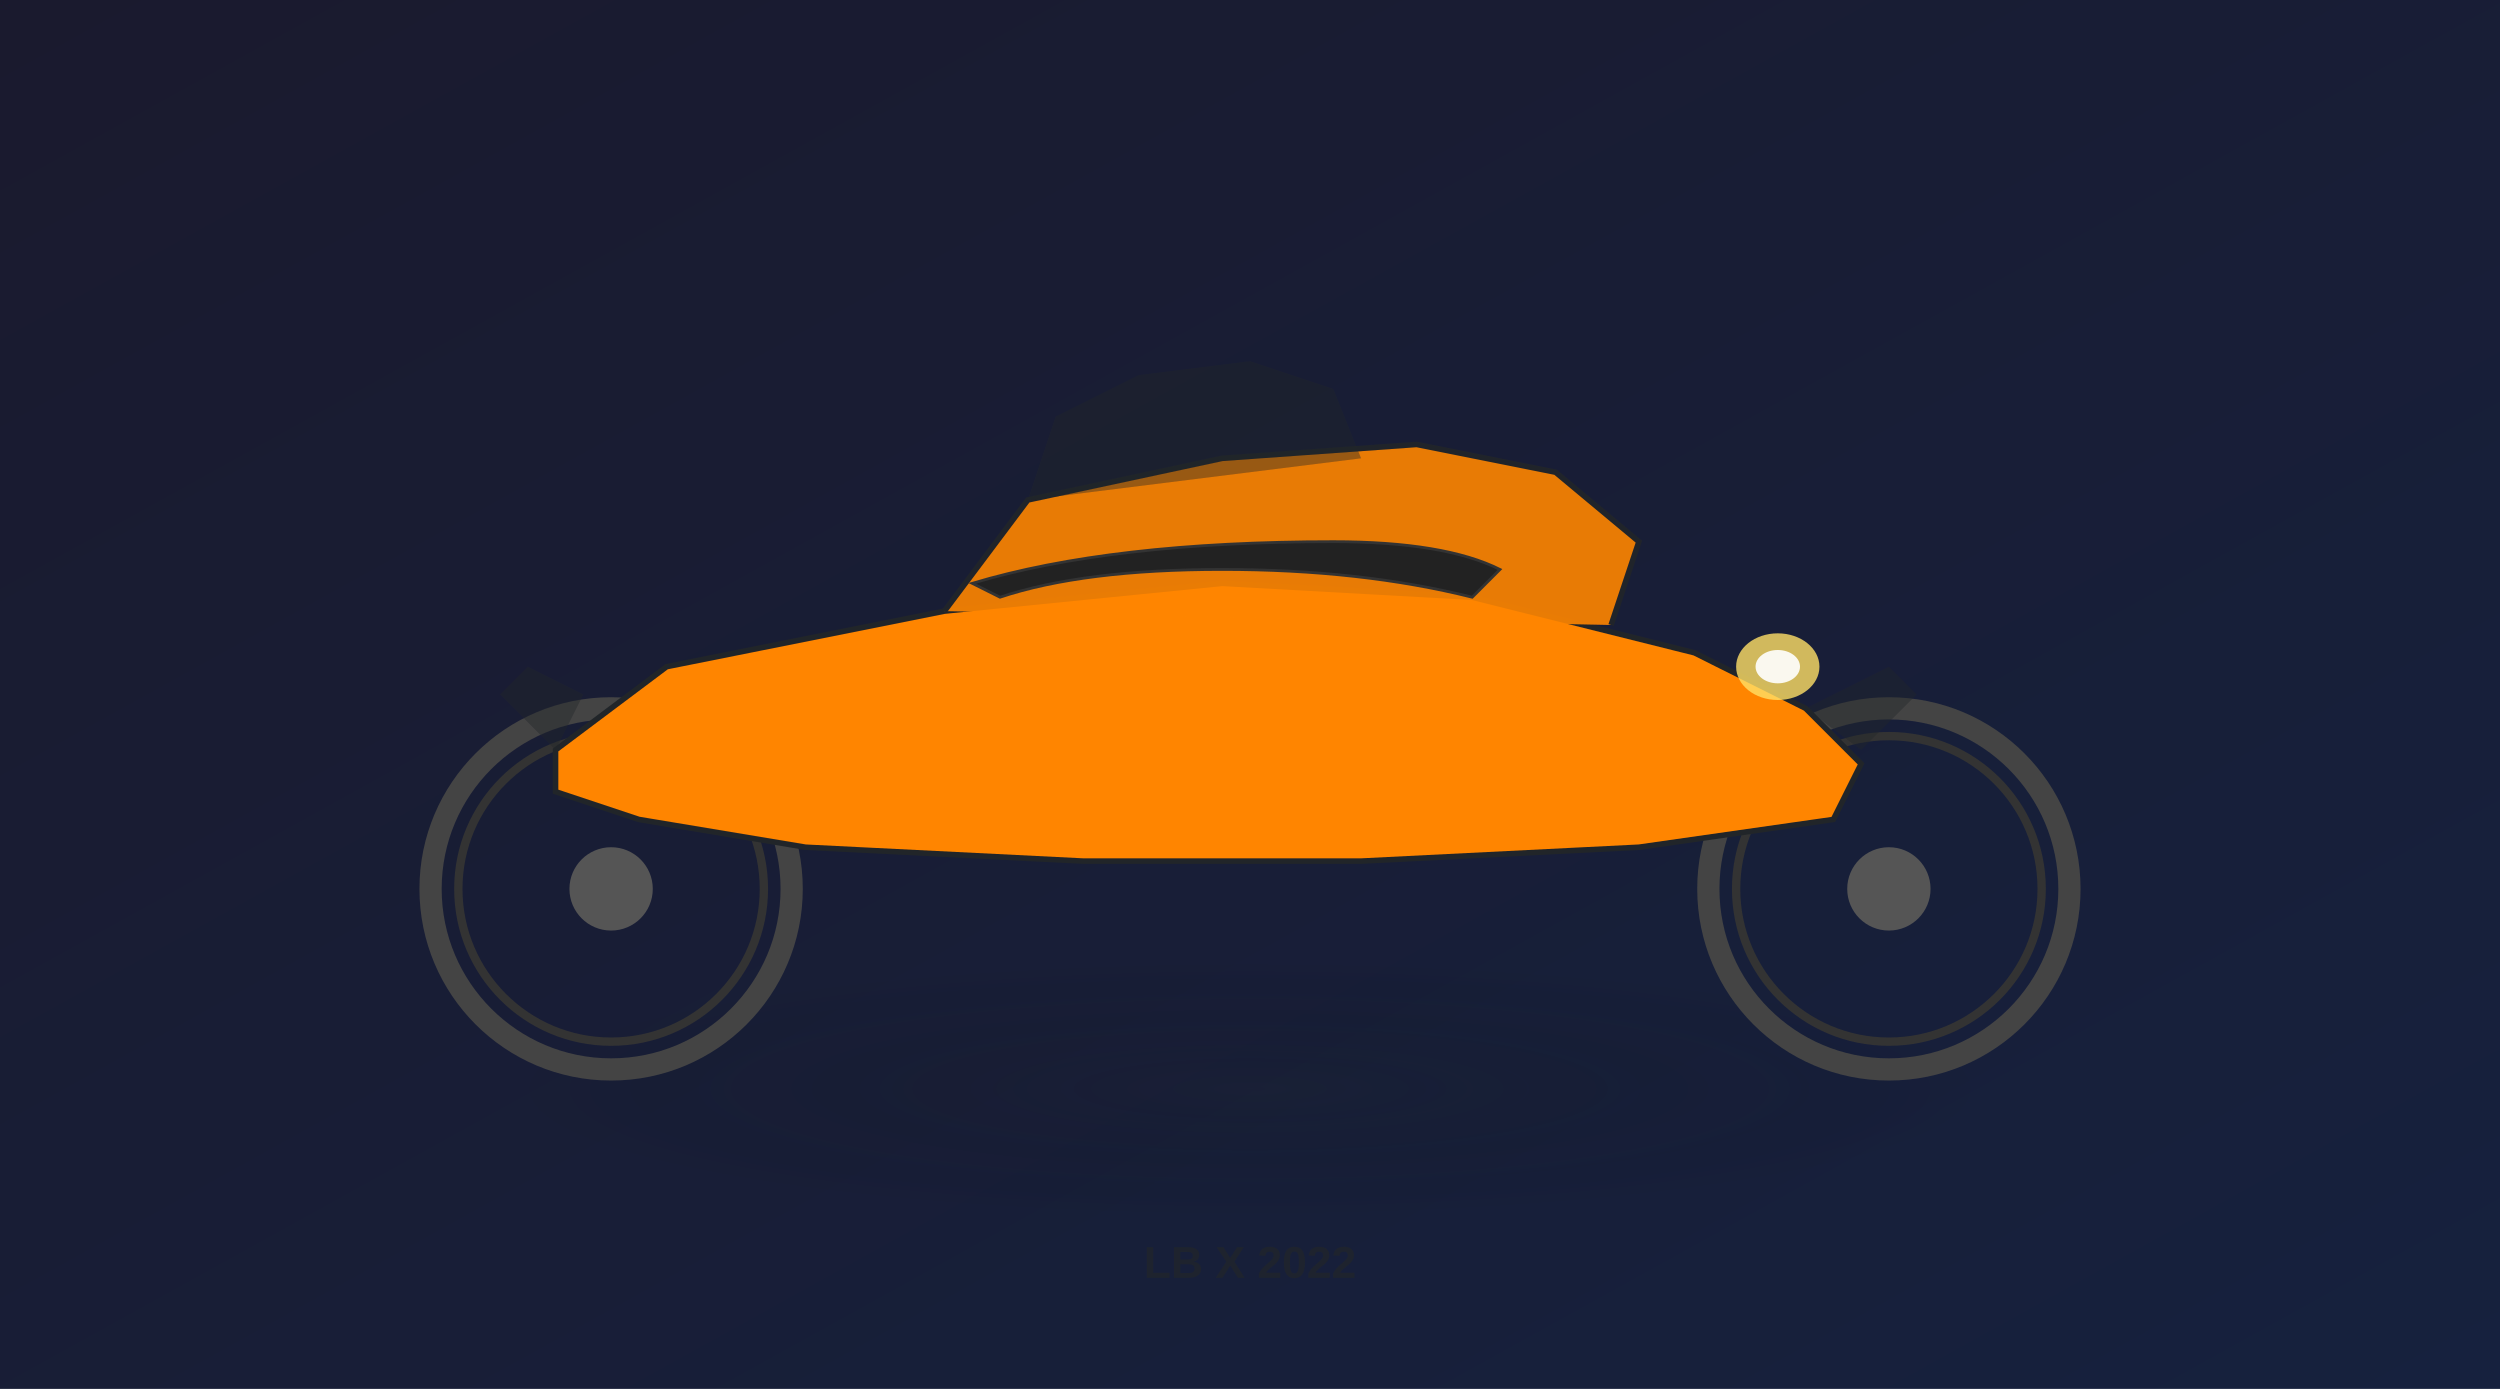
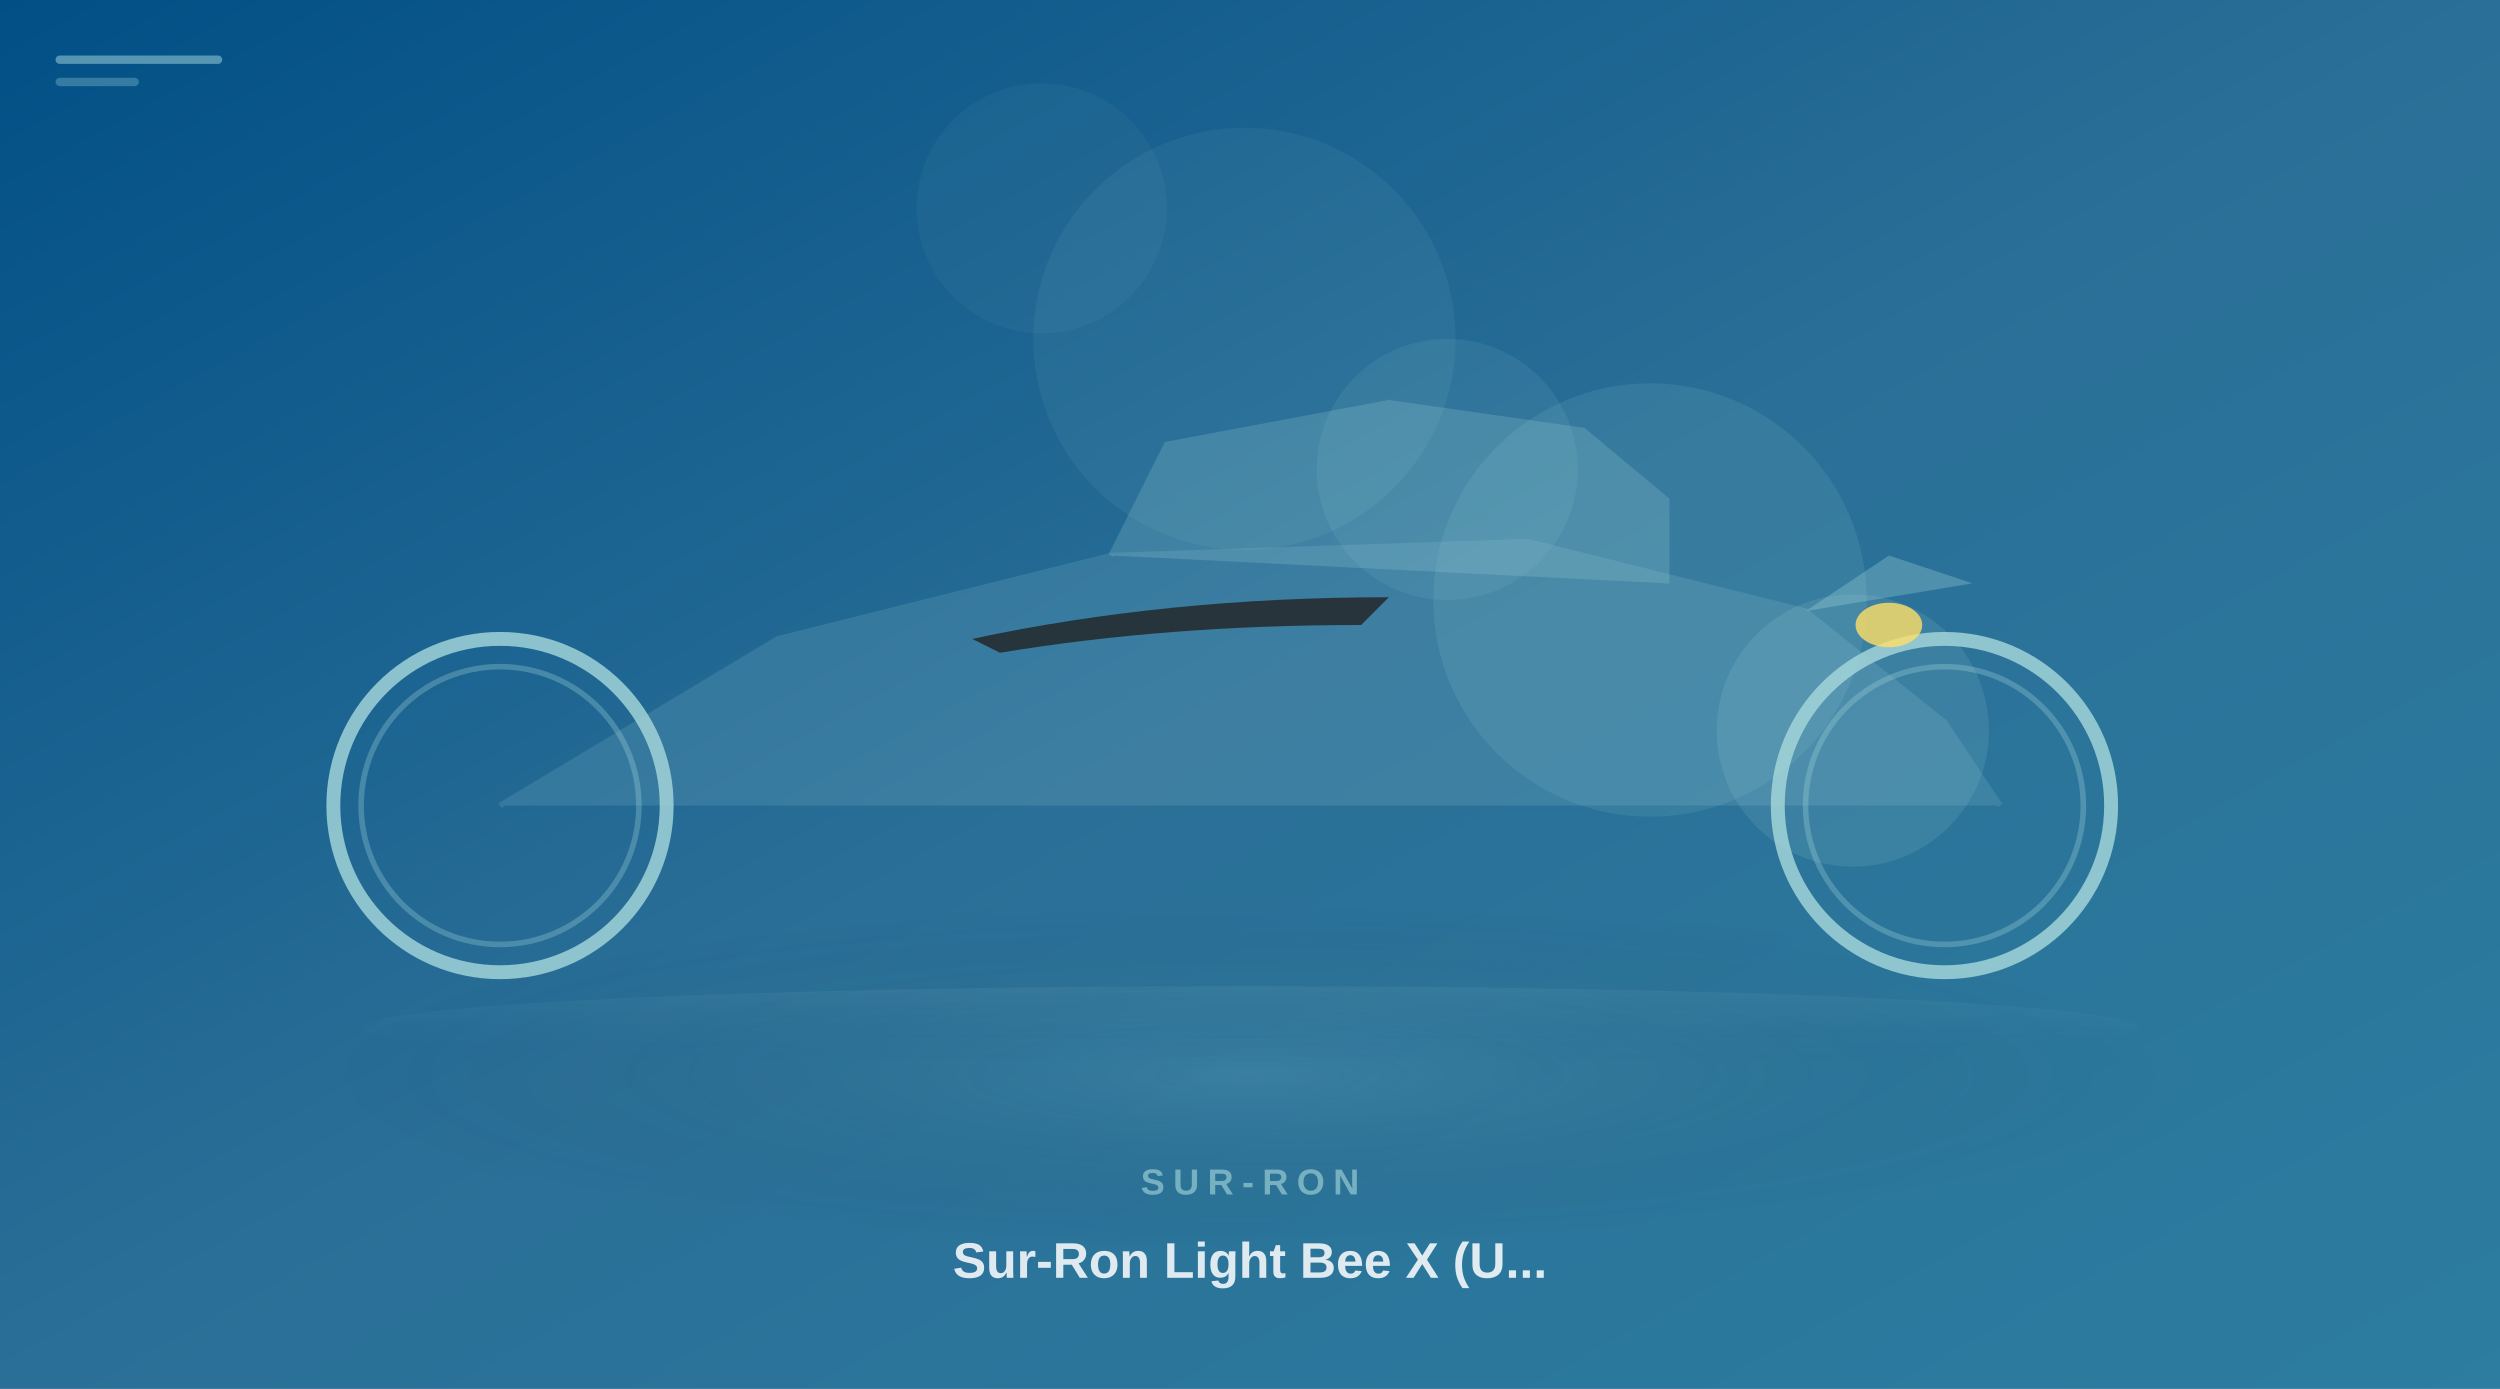
<svg xmlns="http://www.w3.org/2000/svg" viewBox="0 0 900 500">
  <defs>
-     <linearGradient id="bg" x1="0%" y1="0%" x2="100%" y2="100%">
-       <stop offset="0%" style="stop-color:#1a1a2e;stop-opacity:1" />
-       <stop offset="100%" style="stop-color:#16213e;stop-opacity:1" />
+     <linearGradient id="bg125" x1="0%" y1="0%" x2="100%" y2="100%">
+       <stop offset="0%" style="stop-color:#014f86" />
+       <stop offset="50%" style="stop-color:#2a6f97" />
+       <stop offset="100%" style="stop-color:#2c7da0" />
    </linearGradient>
-     <radialGradient id="glow" cx="50%" cy="60%" r="40%">
-       <stop offset="0%" style="stop-color:#212529;stop-opacity:0.15" />
+     <radialGradient id="glow125" cx="50%" cy="55%" r="45%">
+       <stop offset="0%" style="stop-color:#a8dadc;stop-opacity:0.12" />
      <stop offset="100%" style="stop-color:transparent;stop-opacity:0" />
    </radialGradient>
+     <linearGradient id="floor125" x1="0%" y1="0%" x2="0%" y2="100%">
+       <stop offset="0%" style="stop-color:#a8dadc;stop-opacity:0.08" />
+       <stop offset="100%" style="stop-color:#014f86;stop-opacity:0" />
+     </linearGradient>
  </defs>
-   <rect width="900" height="500" fill="url(#bg)" />
-   <ellipse cx="450" cy="380" rx="350" ry="60" fill="url(#glow)" />
-   <circle cx="220" cy="320" r="65" fill="none" stroke="#444" stroke-width="8" />
-   <circle cx="220" cy="320" r="55" fill="none" stroke="#333" stroke-width="3" />
-   <circle cx="220" cy="320" r="15" fill="#555" />
-   <circle cx="680" cy="320" r="65" fill="none" stroke="#444" stroke-width="8" />
-   <circle cx="680" cy="320" r="55" fill="none" stroke="#333" stroke-width="3" />
-   <circle cx="680" cy="320" r="15" fill="#555" />
-   <path d="M200,270 L240,240 L340,220 L440,210 L530,215 L610,235 L650,255 L670,275 L660,295 L590,305 L490,310 L390,310 L290,305 L230,295 L200,285 Z" fill="#ff8500" stroke="#212529" stroke-width="2" />
-   <path d="M340,220 L370,180 L440,165 L510,160 L560,170 L590,195 L580,225" fill="#ff8500" stroke="#212529" stroke-width="2" opacity="0.9" />
-   <path d="M370,180 L380,150 L410,135 L450,130 L480,140 L490,165" fill="#212529" opacity="0.4" />
-   <path d="M200,270 L180,250 L190,240 L210,250" fill="#212529" opacity="0.4" />
-   <path d="M650,255 L680,240 L690,250 L670,270" fill="#212529" opacity="0.4" />
-   <path d="M350,210 Q400,195 480,195 Q520,195 540,205 L530,215 Q490,205 440,205 Q390,205 360,215 Z" fill="#222" stroke="#333" stroke-width="1" />
-   <ellipse cx="640" cy="240" rx="15" ry="12" fill="#FFE066" opacity="0.8" />
-   <ellipse cx="640" cy="240" rx="8" ry="6" fill="#FFF" opacity="0.9" />
-   <text x="450" y="460" text-anchor="middle" fill="#212529" font-family="Arial,sans-serif" font-size="16" font-weight="bold" opacity="0.7">LB X 2022</text>
+   <rect width="900" height="500" fill="url(#bg125)" />
+   <ellipse cx="450" cy="380" rx="380" ry="70" fill="url(#glow125)" />
+   <ellipse cx="450" cy="370" rx="320" ry="15" fill="url(#floor125)" />
+   <circle cx="375" cy="75" r="45" fill="#a8dadc" opacity="0.05" />
+   <circle cx="448" cy="122" r="76" fill="#a8dadc" opacity="0.07" />
+   <circle cx="521" cy="169" r="47" fill="#a8dadc" opacity="0.09" />
+   <circle cx="594" cy="216" r="78" fill="#a8dadc" opacity="0.11" />
+   <circle cx="667" cy="263" r="49" fill="#a8dadc" opacity="0.13" />
+   <circle cx="180" cy="290" r="60" fill="none" stroke="#a8dadc" stroke-width="5" opacity="0.8" />
+   <circle cx="180" cy="290" r="50" fill="none" stroke="#a8dadc" stroke-width="2" opacity="0.3" />
+   <circle cx="700" cy="290" r="60" fill="none" stroke="#a8dadc" stroke-width="5" opacity="0.8" />
+   <circle cx="700" cy="290" r="50" fill="none" stroke="#a8dadc" stroke-width="2" opacity="0.3" />
+   <path d="M180,290 L280,230 L400,200 L550,195 L650,220 L700,260 L720,290" fill="#a8dadc" opacity="0.15" stroke="#a8dadc" stroke-width="2" />
+   <path d="M400,200 L420,160 L500,145 L570,155 L600,180 L600,210" fill="#a8dadc" opacity="0.2" stroke="#a8dadc" stroke-width="2" />
+   <path d="M650,220 L680,200 L710,210" fill="#a8dadc" opacity="0.3" />
+   <ellipse cx="680" cy="225" rx="12" ry="8" fill="#FFE066" opacity="0.8" />
+   <path d="M350,230 Q420,215 500,215 L490,225 Q420,225 360,235 Z" fill="#222" opacity="0.8" />
+   <text x="450" y="430" text-anchor="middle" fill="#a8dadc" font-family="Arial,sans-serif" font-size="13" font-weight="bold" opacity="0.6" letter-spacing="3">SUR-RON</text>
+   <text x="450" y="460" text-anchor="middle" fill="#fff" font-family="Arial,sans-serif" font-size="18" font-weight="bold" opacity="0.85">Sur-Ron Light Bee X (U...</text>
+   <rect x="20" y="20" width="60" height="3" rx="1.5" fill="#a8dadc" opacity="0.5" />
+   <rect x="20" y="28" width="30" height="3" rx="1.5" fill="#a8dadc" opacity="0.3" />
</svg>
